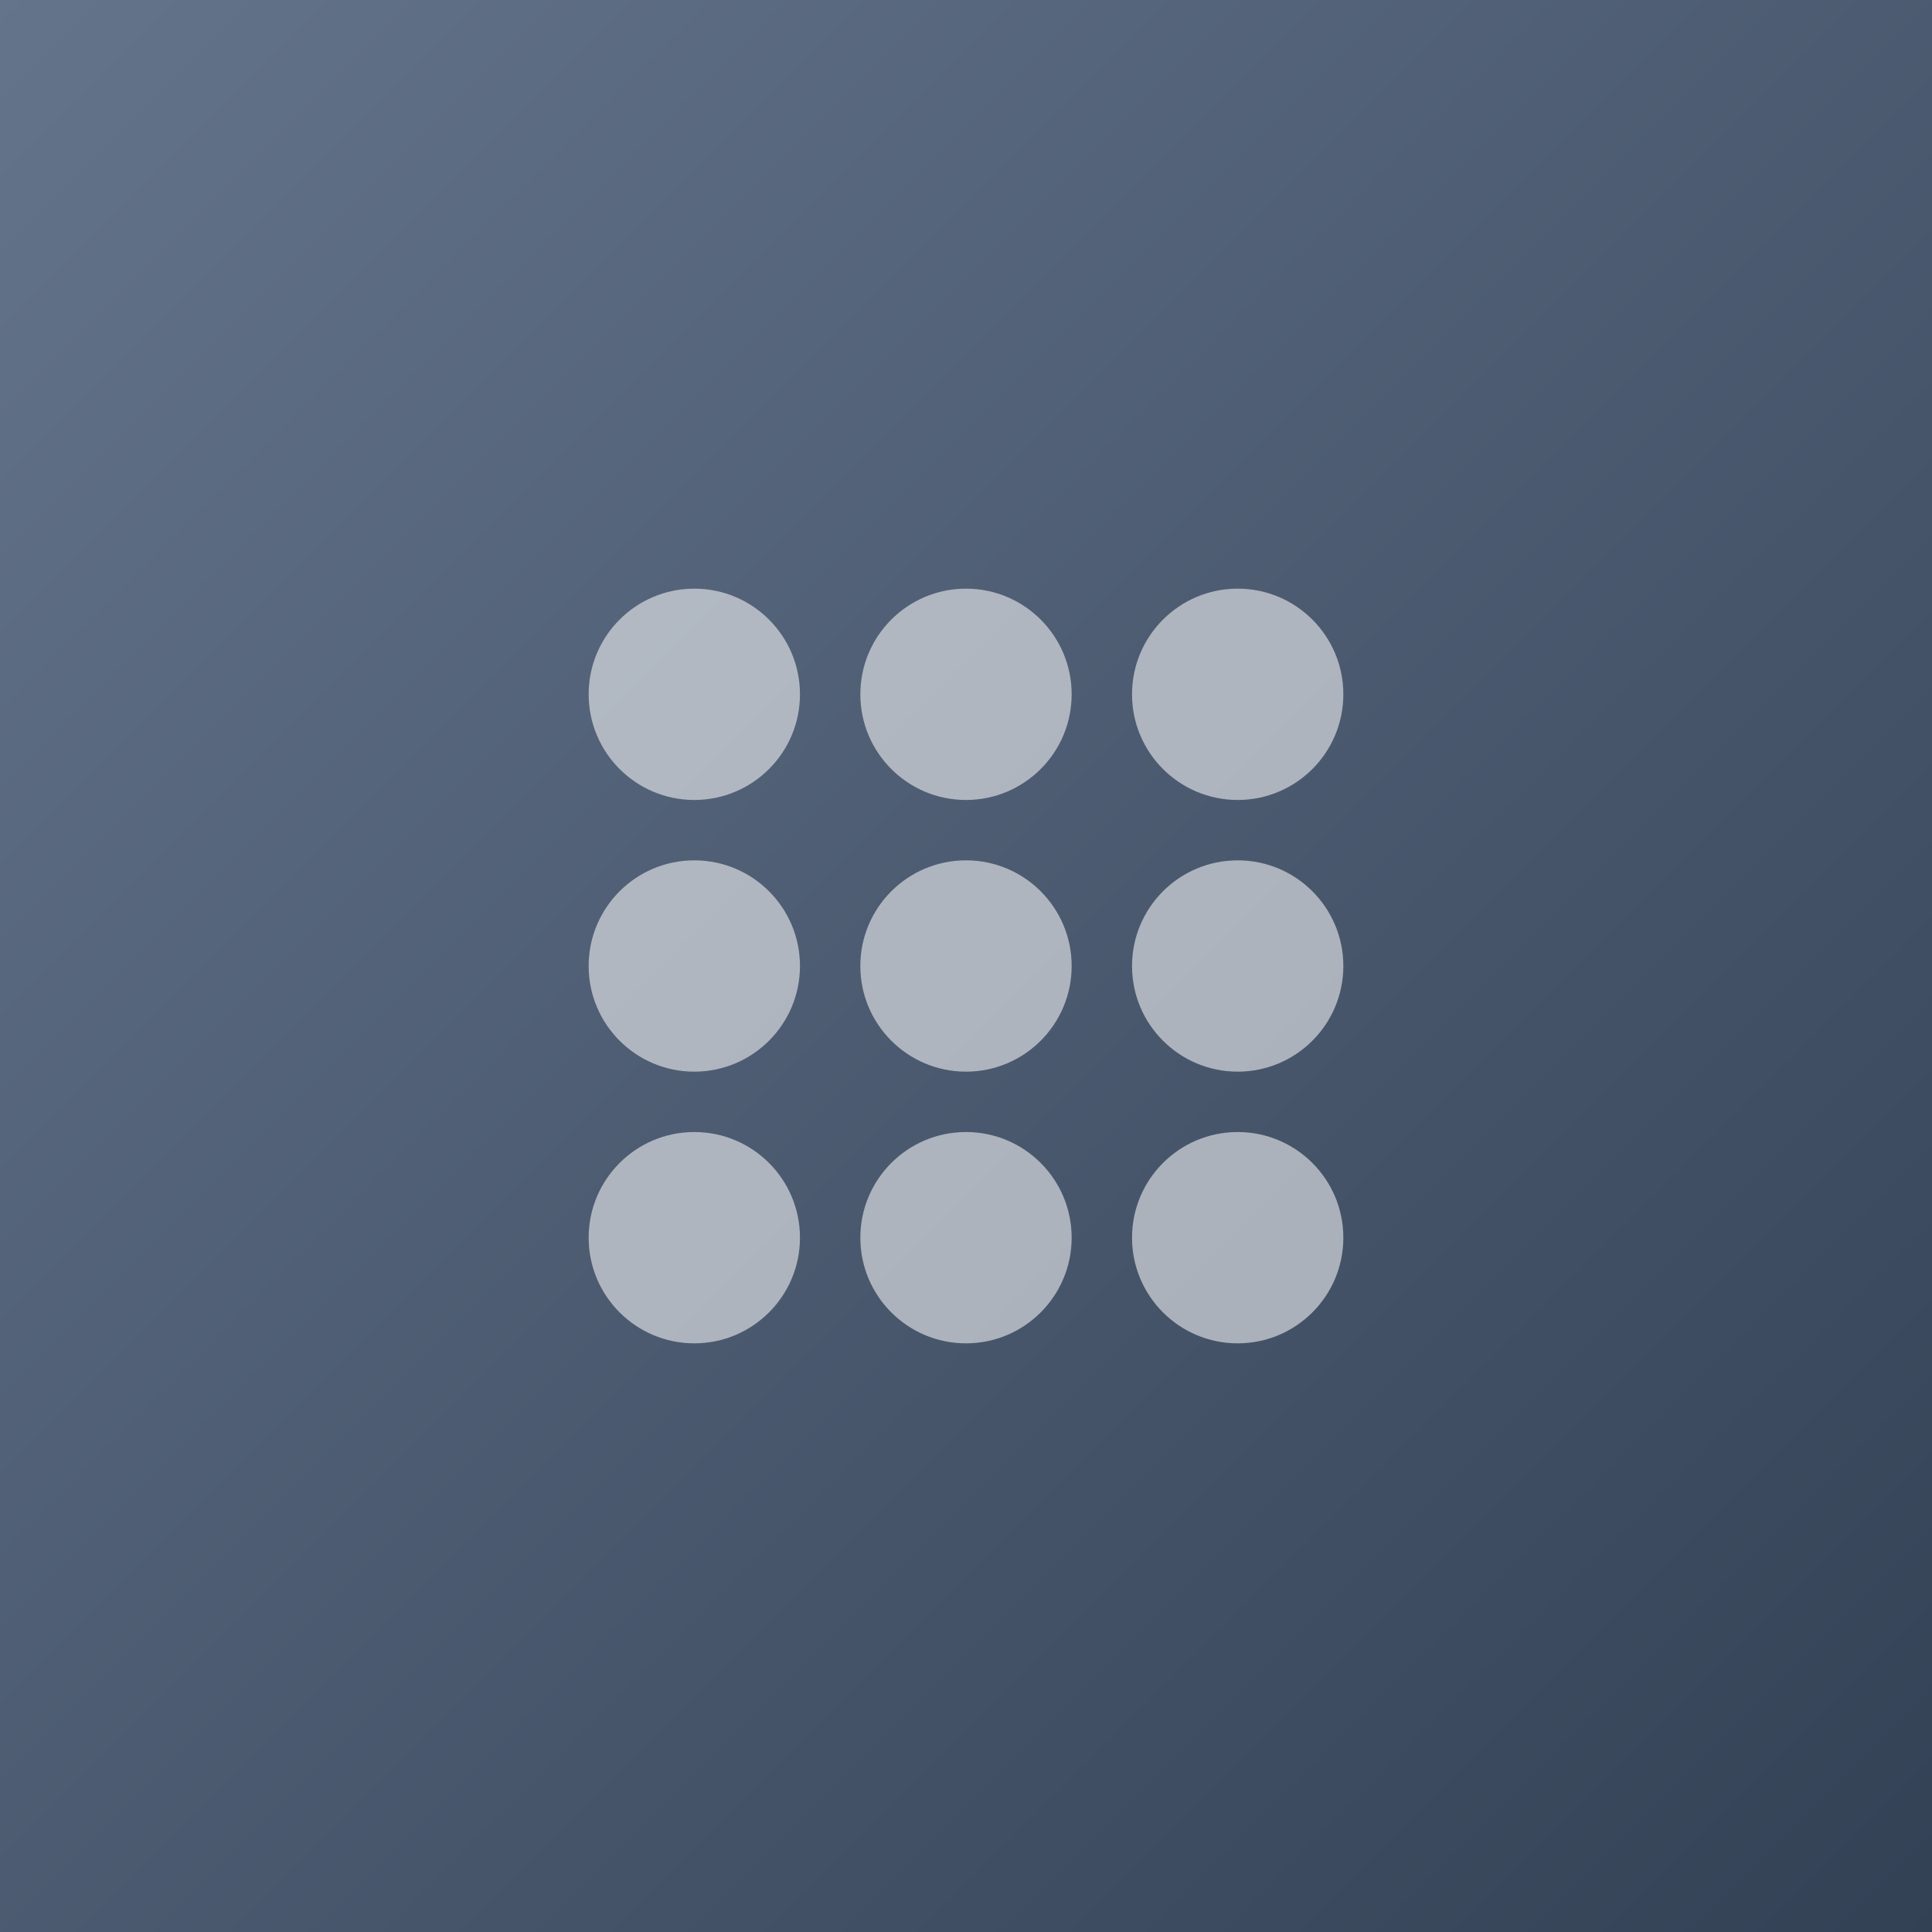
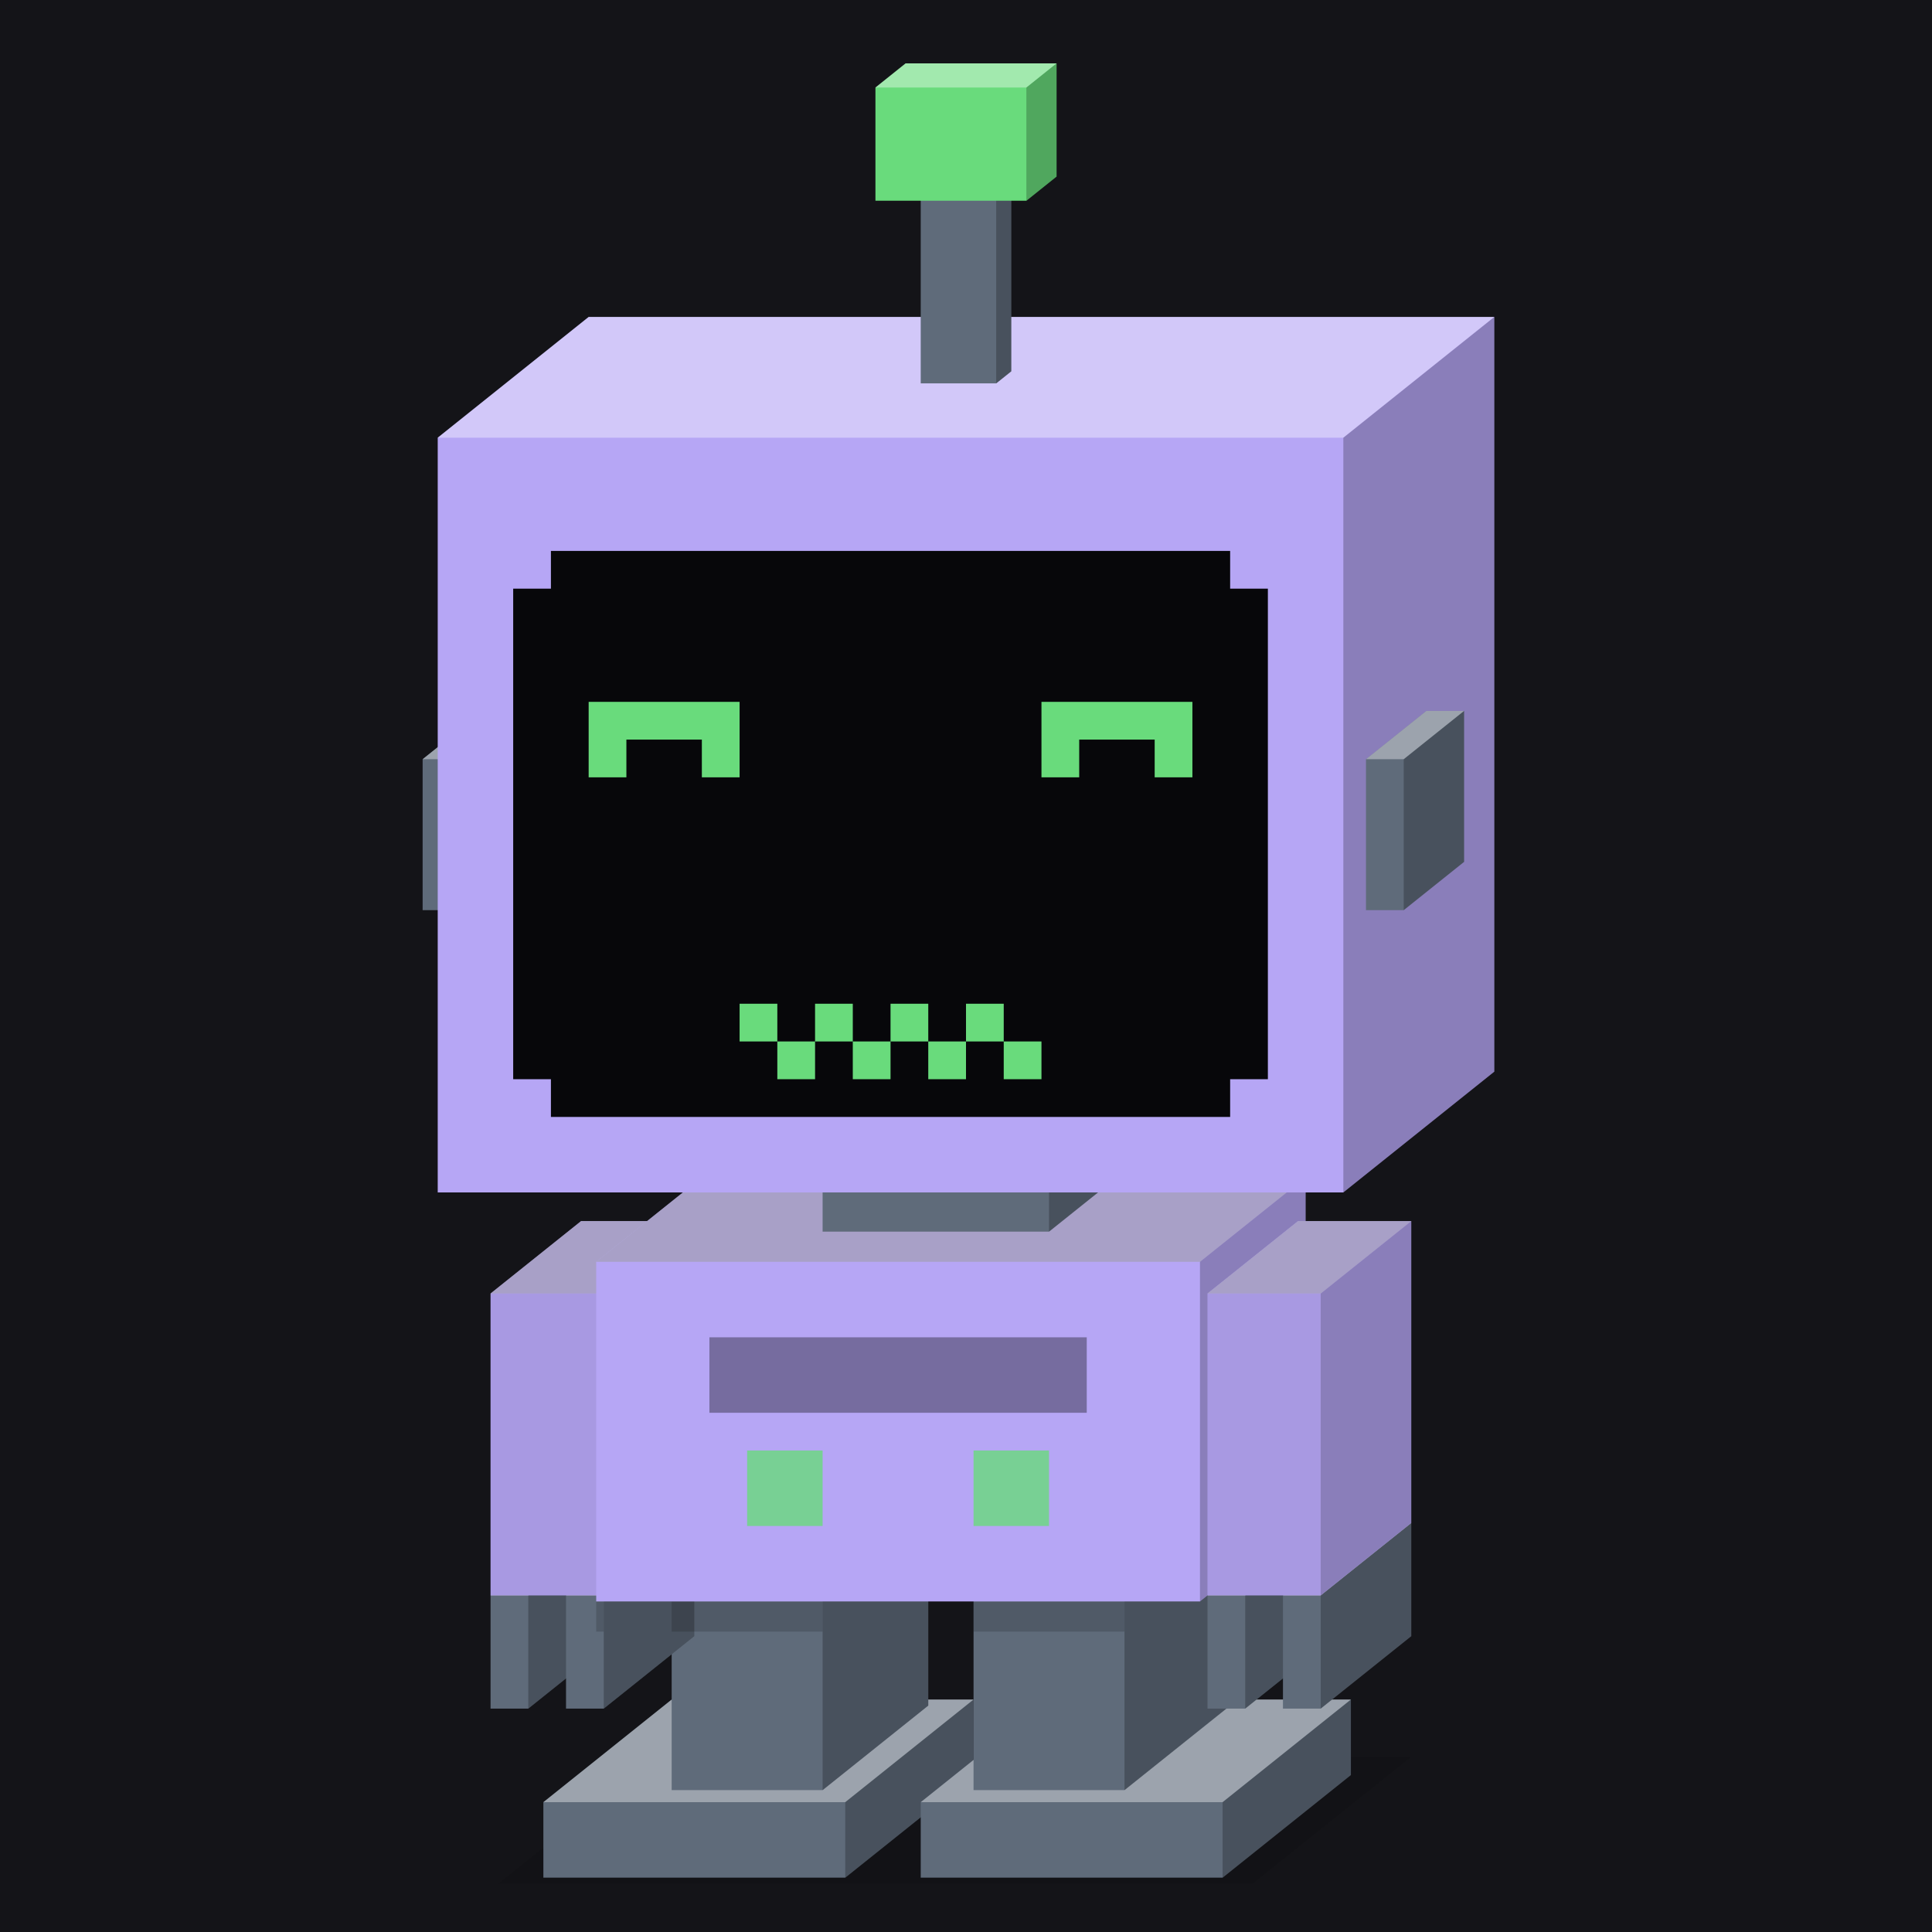
- <svg xmlns="http://www.w3.org/2000/svg" viewBox="0 0 256 256" width="256" height="256" role="img" aria-label="Avatar 10">
+ <svg xmlns="http://www.w3.org/2000/svg" viewBox="0 0 128 128" fill="none" shape-rendering="auto" aria-hidden="true">
  <defs>
-     <linearGradient id="g10" x1="0" y1="0" x2="1" y2="1">
-       <stop offset="0" stop-color="#64748b" />
-       <stop offset="1" stop-color="#334155" />
-     </linearGradient>
+     <g id="chest-slot-0639502b">
+       <path d="M47 88.6h25v5H47Z" fill="#000000" fill-opacity=".35" />
+       <path d="M49.5 96.1h5v5h-5Zm15 0h5v5h-5Z" fill="#69db7c" fill-opacity=".8" />
+     </g>
+     <g id="eyes-happy-0639502b">
+       <path fill="#69db7c" d="M10 2.5h10V5H10zM10 5h2.5v2.5H10zm7.5 0H20v2.5h-2.5zM40 2.5h10V5H40zM40 5h2.5v2.5H40zm7.5 0H50v2.5h-2.5z" />
+     </g>
+     <g id="mouth-zigzag-0639502b">
+       <path fill="#69db7c" d="M20 2.5h2.5V5H20zM22.5 5H25v2.5h-2.5zM25 2.5h2.5V5H25zM27.5 5H30v2.5h-2.5zM30 2.5h2.5V5H30zM32.5 5H35v2.5h-2.5zM35 2.5h2.5V5H35zM37.5 5H40v2.5h-2.5z" />
+     </g>
+     <g id="animation-none-0639502b" />
+     <g id="top-antenna-0639502b">
+       <path d="M61 12.9h5v12.5h-5Zm0 0h5l1-.8h-5Zm5 0 1-.8v12.5l-1 .8Z" fill="#5f6b7a" />
+       <path d="M61 12.9h5l1-.8h-5Z" fill="#ffffff" fill-opacity=".38" />
+       <path d="m66 12.9 1-.8v12.5l-1 .8Z" fill="#000000" fill-opacity=".24" />
+       <path d="M58 5.8h10v7.5H58Zm0 0h10l2-1.6H60Zm10 0 2-1.6v7.5l-2 1.6Z" fill="#69db7c" />
+       <path d="M58 5.8h10l2-1.6H60Z" fill="#ffffff" fill-opacity=".38" />
+       <path d="m68 5.8 2-1.6v7.5l-2 1.6Z" fill="#000000" fill-opacity=".24" />
+     </g>
+     <clipPath id="clip-0639502b">
+       <rect width="128" height="128" rx="0" ry="0" />
+     </clipPath>
  </defs>
-   <rect width="256" height="256" fill="url(#g10)" />
-   <g fill="rgba(255,255,255,0.55)">
-     <circle cx="92" cy="92" r="14" />
-     <circle cx="128" cy="92" r="14" />
-     <circle cx="164" cy="92" r="14" />
-     <circle cx="92" cy="128" r="14" />
-     <circle cx="128" cy="128" r="14" />
-     <circle cx="164" cy="128" r="14" />
-     <circle cx="92" cy="164" r="14" />
-     <circle cx="128" cy="164" r="14" />
-     <circle cx="164" cy="164" r="14" />
+   <g clip-path="url(#clip-0639502b)">
+     <rect width="128" height="128" fill="#141418" />
+     <path d="M33 124.8h50l10.5-8.4h-50Z" fill="#000000" fill-opacity=".08" />
+     <path d="M36 119.4h20v5H36Zm0 0h20l8.5-6.8h-20Zm20 0 8.5-6.8v5l-8.5 6.8Z" fill="#5f6b7a" />
+     <path d="M36 119.4h20l8.5-6.8h-20Z" fill="#ffffff" fill-opacity=".38" />
+     <path d="m56 119.4 8.5-6.8v5l-8.5 6.8Z" fill="#000000" fill-opacity=".24" />
+     <path d="M61 119.4h20v5H61Zm0 0h20l8.5-6.8h-20Zm20 0 8.5-6.8v5l-8.5 6.8Z" fill="#5f6b7a" />
+     <path d="M61 119.4h20l8.5-6.8h-20Z" fill="#ffffff" fill-opacity=".38" />
+     <path d="m81 119.4 8.5-6.8v5l-8.5 6.8Z" fill="#000000" fill-opacity=".24" />
+     <path d="M44.5 101.1h10v17.5h-10Zm0 0h10l7-5.6h-10Zm10 0 7-5.6V113l-7 5.6Z" fill="#5f6b7a" />
+     <path d="M44.5 101.1h10l7-5.6h-10Z" fill="#ffffff" fill-opacity=".38" />
+     <path d="m54.5 101.1 7-5.6V113l-7 5.6Z" fill="#000000" fill-opacity=".24" />
+     <path d="M64.5 101.1h10v17.5h-10Zm0 0h10l7-5.6h-10Zm10 0 7-5.6V113l-7 5.6Z" fill="#5f6b7a" />
+     <path d="M64.5 101.1h10l7-5.6h-10Z" fill="#ffffff" fill-opacity=".38" />
+     <path d="m74.5 101.1 7-5.6V113l-7 5.6Z" fill="#000000" fill-opacity=".24" />
+     <g class="vb-upper">
+       <path fill="#000000" fill-opacity=".16" d="M64.5 106.1h10v2h-10z" />
+       <path d="M32.5 105.7H35v7.5h-2.5Zm0 0H35l6-4.8h-2.5Zm2.5 0 6-4.8v7.5l-6 4.8Z" fill="#5f6b7a" />
+       <path d="M32.5 105.7H35l6-4.8h-2.5Z" fill="#ffffff" fill-opacity=".38" />
+       <path d="m35 105.7 6-4.8v7.5l-6 4.8Z" fill="#000000" fill-opacity=".24" />
+       <path d="M37.5 105.7H40v7.5h-2.5Zm0 0H40l6-4.8h-2.5Zm2.5 0 6-4.8v7.5l-6 4.8Z" fill="#5f6b7a" />
+       <path d="M37.5 105.7H40l6-4.8h-2.5Z" fill="#ffffff" fill-opacity=".38" />
+       <path d="m40 105.7 6-4.8v7.5l-6 4.8Z" fill="#000000" fill-opacity=".24" />
+       <path fill="#000000" fill-opacity=".16" d="M39.5 106.1h.5v2h-.5z" />
+       <path d="M32.5 85.7H40v20h-7.5Zm0 0H40l6-4.8h-7.5Z" fill="#b6a6f5" />
+       <path d="M32.5 85.7H40l6-4.8h-7.5Z" fill="#ffffff" fill-opacity=".38" />
+       <path d="M32.5 85.7H40v20h-7.5Z" fill="#000000" fill-opacity=".08" />
+       <path d="M32.5 85.7H40l6-4.8h-7.5Z" fill="#000000" fill-opacity=".2" />
+       <path fill="#000000" fill-opacity=".16" d="M44.5 106.1h10v2h-10z" />
+       <path d="M39.5 83.6h40v22.5h-40Zm0 0h40l7-5.6h-40Zm40 0 7-5.6v22.5l-7 5.6Z" fill="#b6a6f5" />
+       <path d="M39.5 83.6h40l7-5.6h-40Z" fill="#ffffff" fill-opacity=".38" />
+       <path d="m79.5 83.6 7-5.6v22.5l-7 5.6Z" fill="#000000" fill-opacity=".24" />
+       <path d="M39.5 83.6h40l7-5.6h-40Z" fill="#000000" fill-opacity=".2" />
+       <path d="M80 105.7h2.5v7.5H80Zm0 0h2.5l6-4.8H86Zm2.5 0 6-4.8v7.5l-6 4.8Z" fill="#5f6b7a" />
+       <path d="M80 105.7h2.5l6-4.8H86Z" fill="#ffffff" fill-opacity=".38" />
+       <path d="m82.5 105.7 6-4.8v7.5l-6 4.8Z" fill="#000000" fill-opacity=".24" />
+       <path d="M85 105.7h2.5v7.5H85Zm0 0h2.5l6-4.8H91Zm2.5 0 6-4.8v7.5l-6 4.8Z" fill="#5f6b7a" />
+       <path d="M85 105.7h2.5l6-4.8H91Z" fill="#ffffff" fill-opacity=".38" />
+       <path d="m87.5 105.7 6-4.8v7.5l-6 4.8Z" fill="#000000" fill-opacity=".24" />
+       <path d="M80 85.7h7.5v20H80Zm0 0h7.5l6-4.8H86Zm7.5 0 6-4.8v20l-6 4.8Z" fill="#b6a6f5" />
+       <path d="M80 85.7h7.5l6-4.8H86Z" fill="#ffffff" fill-opacity=".38" />
+       <path d="m87.5 85.7 6-4.8v20l-6 4.8Z" fill="#000000" fill-opacity=".24" />
+       <path d="M80 85.7h7.5v20H80Z" fill="#000000" fill-opacity=".08" />
+       <path d="M80 85.7h7.5l6-4.8H86Z" fill="#000000" fill-opacity=".2" />
+       <use href="#chest-slot-0639502b" />
+       <path d="M54.5 71.6h15v10h-15Zm0 0h15l4-3.2h-15Zm15 0 4-3.2v10l-4 3.2Z" fill="#5f6b7a" />
+       <path d="M54.5 71.6h15l4-3.2h-15Z" fill="#ffffff" fill-opacity=".38" />
+       <path d="m69.5 71.6 4-3.2v10l-4 3.2Z" fill="#000000" fill-opacity=".24" />
+       <g class="vb-head">
+         <path d="M28 50.3h2.5v10H28Zm0 0h2.5l4-3.2H32Z" fill="#5f6b7a" />
+         <path d="M28 50.3h2.5l4-3.2H32Z" fill="#ffffff" fill-opacity=".38" />
+         <path d="M29 29h60v50H29Zm0 0h60l10-8H39Zm60 0 10-8v50l-10 8Z" fill="#b6a6f5" />
+         <path d="M29 29h60l10-8H39Z" fill="#ffffff" fill-opacity=".38" />
+         <path d="m89 29 10-8v50l-10 8Z" fill="#000000" fill-opacity=".24" />
+         <path d="M36.5 36.5h45V39H84v32.5h-2.5V74h-45v-2.5H34V39h2.5Z" fill="#07070a" />
+         <path d="M90.5 50.3H93v10h-2.5Zm0 0H93l4-3.2h-2.5Zm2.5 0 4-3.2v10l-4 3.2Z" fill="#5f6b7a" />
+         <path d="M90.5 50.3H93l4-3.2h-2.5Z" fill="#ffffff" fill-opacity=".38" />
+         <path d="m93 50.3 4-3.2v10l-4 3.2Z" fill="#000000" fill-opacity=".24" />
+         <use transform="translate(29 44)" href="#eyes-happy-0639502b" />
+         <use transform="translate(29 64)" href="#mouth-zigzag-0639502b" />
+         <use href="#animation-none-0639502b" />
+         <use href="#top-antenna-0639502b" />
+       </g>
+     </g>
  </g>
</svg>
